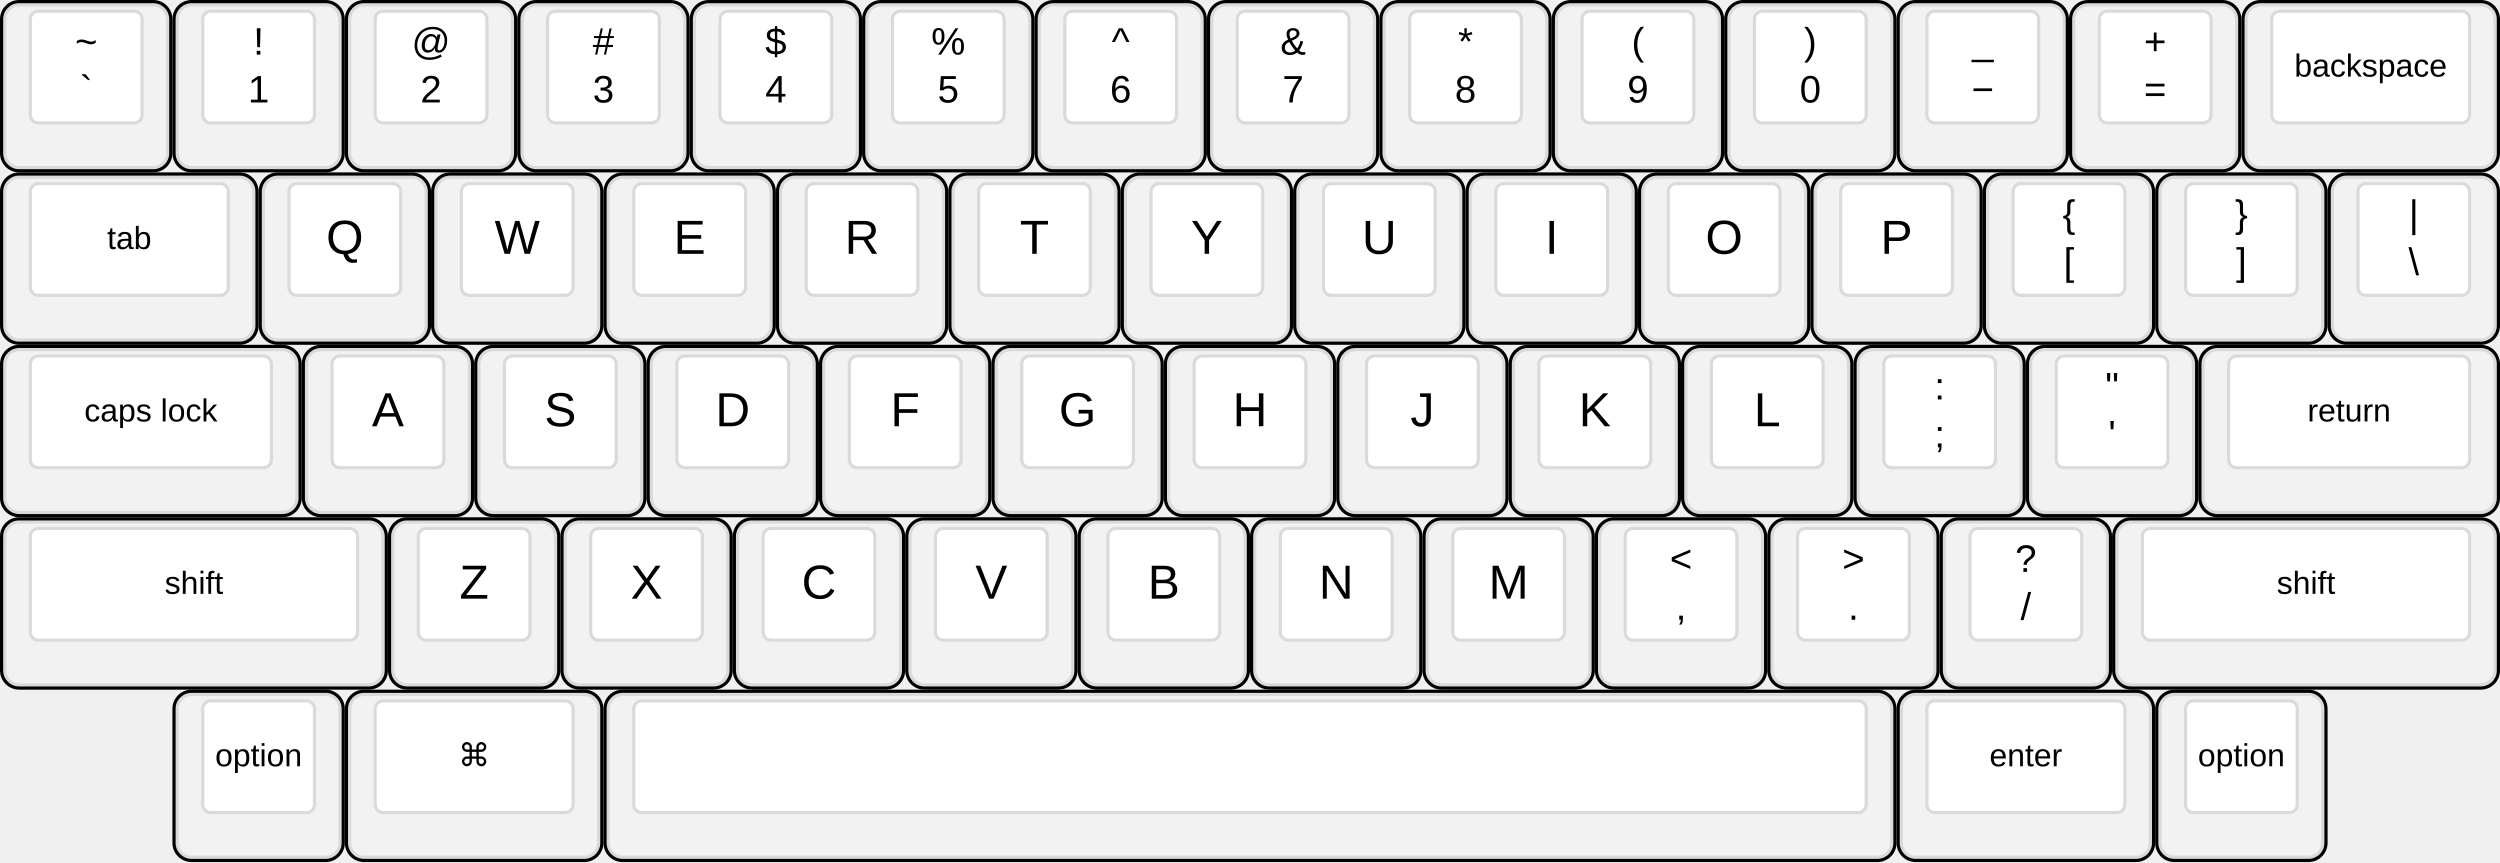
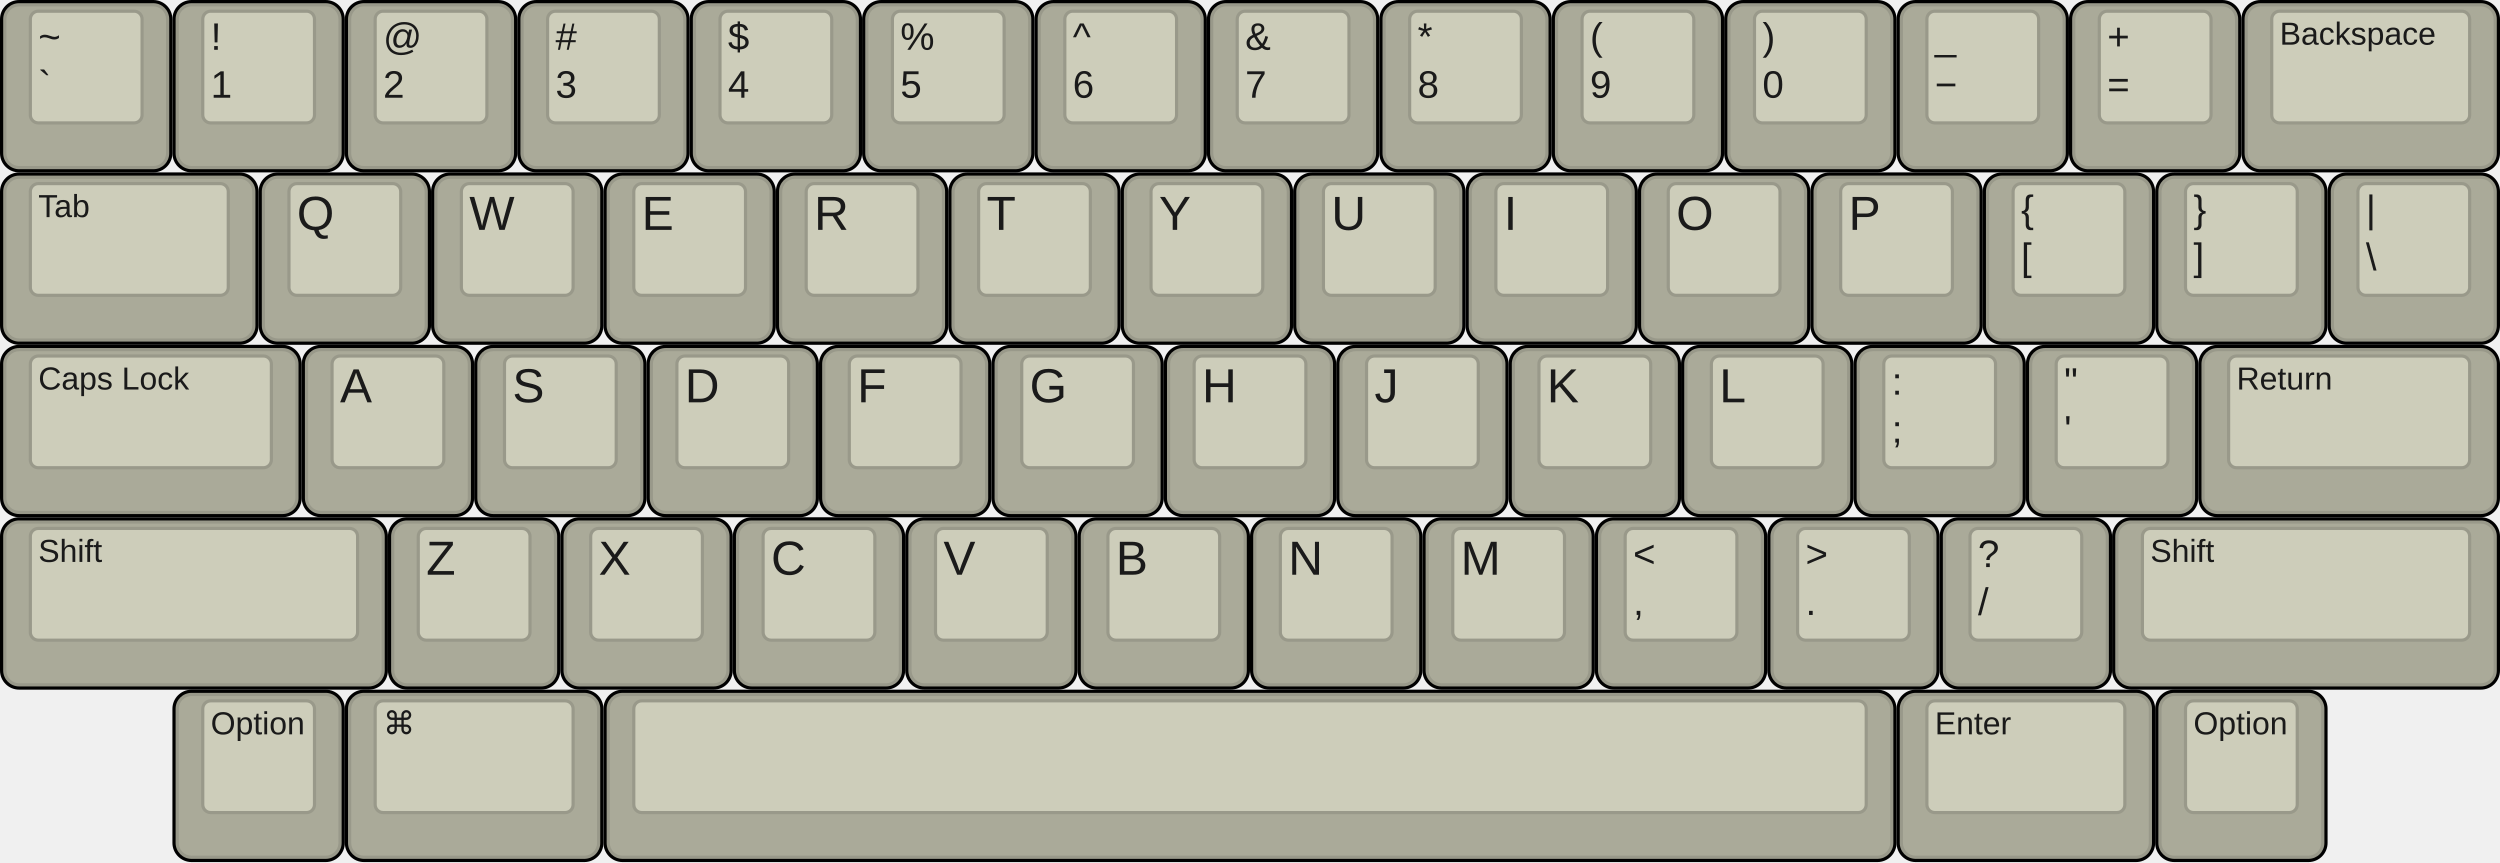
<svg xmlns="http://www.w3.org/2000/svg" xmlns:xlink="http://www.w3.org/1999/xlink" version="1.1" width="783" height="270" viewBox="0 -270 783 270">
  <defs>
    <g id="shape0">
      <path d="M 6 -54 C 2.686 -54 0 -51.314 0 -48 L 0 -6 C 0 -2.686 2.686 0 6 0 L 48 0 C 51.314 0 54 -2.686 54 -6 L 54 -48 C 54 -51.314 51.314 -54 48 -54 Z" fill="#000000" />
-       <path d="M 6 -53 C 3.239 -53 1 -50.761 1 -48 L 1 -6 C 1 -3.239 3.239 -1 6 -1 L 48 -1 C 50.761 -1 53 -3.239 53 -6 L 53 -48 C 53 -50.761 50.761 -53 48 -53 Z" fill="#dadada" />
-       <path d="M 6 -52 C 3.791 -52 2 -50.209 2 -48 L 2 -6 C 2 -3.791 3.791 -2 6 -2 L 48 -2 C 50.209 -2 52 -3.791 52 -6 L 52 -48 C 52 -50.209 50.209 -52 48 -52 Z" fill="#f2f2f2" />
-       <path d="M 12 -51 C 10.343 -51 9 -49.657 9 -48 L 9 -18 C 9 -16.343 10.343 -15 12 -15 L 42 -15 C 43.657 -15 45 -16.343 45 -18 L 45 -48 C 45 -49.657 43.657 -51 42 -51 Z" fill="#dadada" />
-       <path d="M 12 -50 C 10.895 -50 10 -49.105 10 -48 L 10 -18 C 10 -16.895 10.895 -16 12 -16 L 42 -16 C 43.105 -16 44 -16.895 44 -18 L 44 -48 C 44 -49.105 43.105 -50 42 -50 Z" fill="#ffffff" />
+       <path d="M 6 -53 C 3.239 -53 1 -50.761 1 -48 L 1 -6 C 1 -3.239 3.239 -1 6 -1 L 48 -1 C 50.761 -1 53 -3.239 53 -6 L 53 -48 C 53 -50.761 50.761 -53 48 -53 Z" fill="#99998a" />
+       <path d="M 6 -52 C 3.791 -52 2 -50.209 2 -48 L 2 -6 C 2 -3.791 3.791 -2 6 -2 L 48 -2 C 50.209 -2 52 -3.791 52 -6 L 52 -48 C 52 -50.209 50.209 -52 48 -52 Z" fill="#aaaa99" />
+       <path d="M 12 -51 C 10.343 -51 9 -49.657 9 -48 L 9 -18 C 9 -16.343 10.343 -15 12 -15 L 42 -15 C 43.657 -15 45 -16.343 45 -18 L 45 -48 C 45 -49.657 43.657 -51 42 -51 Z" fill="#99998a" />
+       <path d="M 12 -50 C 10.895 -50 10 -49.105 10 -48 L 10 -18 C 10 -16.895 10.895 -16 12 -16 L 42 -16 C 43.105 -16 44 -16.895 44 -18 L 44 -48 C 44 -49.105 43.105 -50 42 -50 Z" fill="#cdcdba" />
    </g>
    <g id="shape1">
      <path d="M 6 -54 C 2.686 -54 0 -51.314 0 -48 L 0 -6 C 0 -2.686 2.686 0 6 0 L 75 0 C 78.314 0 81 -2.686 81 -6 L 81 -48 C 81 -51.314 78.314 -54 75 -54 Z" fill="#000000" />
-       <path d="M 6 -53 C 3.239 -53 1 -50.761 1 -48 L 1 -6 C 1 -3.239 3.239 -1 6 -1 L 75 -1 C 77.761 -1 80 -3.239 80 -6 L 80 -48 C 80 -50.761 77.761 -53 75 -53 Z" fill="#dadada" />
-       <path d="M 6 -52 C 3.791 -52 2 -50.209 2 -48 L 2 -6 C 2 -3.791 3.791 -2 6 -2 L 75 -2 C 77.209 -2 79 -3.791 79 -6 L 79 -48 C 79 -50.209 77.209 -52 75 -52 Z" fill="#f2f2f2" />
-       <path d="M 12 -51 C 10.343 -51 9 -49.657 9 -48 L 9 -18 C 9 -16.343 10.343 -15 12 -15 L 69 -15 C 70.657 -15 72 -16.343 72 -18 L 72 -48 C 72 -49.657 70.657 -51 69 -51 Z" fill="#dadada" />
-       <path d="M 12 -50 C 10.895 -50 10 -49.105 10 -48 L 10 -18 C 10 -16.895 10.895 -16 12 -16 L 69 -16 C 70.105 -16 71 -16.895 71 -18 L 71 -48 C 71 -49.105 70.105 -50 69 -50 Z" fill="#ffffff" />
+       <path d="M 6 -53 C 3.239 -53 1 -50.761 1 -48 L 1 -6 C 1 -3.239 3.239 -1 6 -1 L 75 -1 C 77.761 -1 80 -3.239 80 -6 L 80 -48 C 80 -50.761 77.761 -53 75 -53 Z" fill="#99998a" />
+       <path d="M 6 -52 C 3.791 -52 2 -50.209 2 -48 L 2 -6 C 2 -3.791 3.791 -2 6 -2 L 75 -2 C 77.209 -2 79 -3.791 79 -6 L 79 -48 C 79 -50.209 77.209 -52 75 -52 Z" fill="#aaaa99" />
+       <path d="M 12 -51 C 10.343 -51 9 -49.657 9 -48 L 9 -18 C 9 -16.343 10.343 -15 12 -15 L 69 -15 C 70.657 -15 72 -16.343 72 -18 L 72 -48 C 72 -49.657 70.657 -51 69 -51 Z" fill="#99998a" />
+       <path d="M 12 -50 C 10.895 -50 10 -49.105 10 -48 L 10 -18 C 10 -16.895 10.895 -16 12 -16 L 69 -16 C 70.105 -16 71 -16.895 71 -18 L 71 -48 C 71 -49.105 70.105 -50 69 -50 Z" fill="#cdcdba" />
    </g>
    <g id="shape2">
      <path d="M 6 -54 C 2.686 -54 0 -51.314 0 -48 L 0 -6 C 0 -2.686 2.686 0 6 0 L 399 0 C 402.314 0 405 -2.686 405 -6 L 405 -48 C 405 -51.314 402.314 -54 399 -54 Z" fill="#000000" />
-       <path d="M 6 -53 C 3.239 -53 1 -50.761 1 -48 L 1 -6 C 1 -3.239 3.239 -1 6 -1 L 399 -1 C 401.761 -1 404 -3.239 404 -6 L 404 -48 C 404 -50.761 401.761 -53 399 -53 Z" fill="#dadada" />
-       <path d="M 6 -52 C 3.791 -52 2 -50.209 2 -48 L 2 -6 C 2 -3.791 3.791 -2 6 -2 L 399 -2 C 401.209 -2 403 -3.791 403 -6 L 403 -48 C 403 -50.209 401.209 -52 399 -52 Z" fill="#f2f2f2" />
-       <path d="M 12 -51 C 10.343 -51 9 -49.657 9 -48 L 9 -18 C 9 -16.343 10.343 -15 12 -15 L 393 -15 C 394.657 -15 396 -16.343 396 -18 L 396 -48 C 396 -49.657 394.657 -51 393 -51 Z" fill="#dadada" />
-       <path d="M 12 -50 C 10.895 -50 10 -49.105 10 -48 L 10 -18 C 10 -16.895 10.895 -16 12 -16 L 393 -16 C 394.105 -16 395 -16.895 395 -18 L 395 -48 C 395 -49.105 394.105 -50 393 -50 Z" fill="#ffffff" />
+       <path d="M 6 -53 C 3.239 -53 1 -50.761 1 -48 L 1 -6 C 1 -3.239 3.239 -1 6 -1 L 399 -1 C 401.761 -1 404 -3.239 404 -6 L 404 -48 C 404 -50.761 401.761 -53 399 -53 Z" fill="#99998a" />
+       <path d="M 6 -52 C 3.791 -52 2 -50.209 2 -48 L 2 -6 C 2 -3.791 3.791 -2 6 -2 L 399 -2 C 401.209 -2 403 -3.791 403 -6 L 403 -48 C 403 -50.209 401.209 -52 399 -52 Z" fill="#aaaa99" />
+       <path d="M 12 -51 C 10.343 -51 9 -49.657 9 -48 L 9 -18 C 9 -16.343 10.343 -15 12 -15 L 393 -15 C 394.657 -15 396 -16.343 396 -18 L 396 -48 C 396 -49.657 394.657 -51 393 -51 Z" fill="#99998a" />
+       <path d="M 12 -50 C 10.895 -50 10 -49.105 10 -48 L 10 -18 C 10 -16.895 10.895 -16 12 -16 L 393 -16 C 394.105 -16 395 -16.895 395 -18 L 395 -48 C 395 -49.105 394.105 -50 393 -50 Z" fill="#cdcdba" />
    </g>
    <g id="shape3">
      <path d="M 6 -54 C 2.686 -54 0 -51.314 0 -48 L 0 -6 C 0 -2.686 2.686 0 6 0 L 115.5 0 C 118.814 0 121.5 -2.686 121.5 -6 L 121.5 -48 C 121.5 -51.314 118.814 -54 115.5 -54 Z" fill="#000000" />
-       <path d="M 6 -53 C 3.239 -53 1 -50.761 1 -48 L 1 -6 C 1 -3.239 3.239 -1 6 -1 L 115.5 -1 C 118.261 -1 120.5 -3.239 120.5 -6 L 120.5 -48 C 120.5 -50.761 118.261 -53 115.5 -53 Z" fill="#dadada" />
-       <path d="M 6 -52 C 3.791 -52 2 -50.209 2 -48 L 2 -6 C 2 -3.791 3.791 -2 6 -2 L 115.5 -2 C 117.709 -2 119.5 -3.791 119.5 -6 L 119.5 -48 C 119.5 -50.209 117.709 -52 115.5 -52 Z" fill="#f2f2f2" />
-       <path d="M 12 -51 C 10.343 -51 9 -49.657 9 -48 L 9 -18 C 9 -16.343 10.343 -15 12 -15 L 109.5 -15 C 111.157 -15 112.5 -16.343 112.5 -18 L 112.5 -48 C 112.5 -49.657 111.157 -51 109.5 -51 Z" fill="#dadada" />
-       <path d="M 12 -50 C 10.895 -50 10 -49.105 10 -48 L 10 -18 C 10 -16.895 10.895 -16 12 -16 L 109.5 -16 C 110.605 -16 111.5 -16.895 111.5 -18 L 111.5 -48 C 111.5 -49.105 110.605 -50 109.5 -50 Z" fill="#ffffff" />
+       <path d="M 6 -53 C 3.239 -53 1 -50.761 1 -48 L 1 -6 C 1 -3.239 3.239 -1 6 -1 L 115.5 -1 C 118.261 -1 120.5 -3.239 120.5 -6 L 120.5 -48 C 120.5 -50.761 118.261 -53 115.5 -53 Z" fill="#99998a" />
+       <path d="M 6 -52 C 3.791 -52 2 -50.209 2 -48 L 2 -6 C 2 -3.791 3.791 -2 6 -2 L 115.5 -2 C 117.709 -2 119.5 -3.791 119.5 -6 L 119.5 -48 C 119.5 -50.209 117.709 -52 115.5 -52 Z" fill="#aaaa99" />
+       <path d="M 12 -51 C 10.343 -51 9 -49.657 9 -48 L 9 -18 C 9 -16.343 10.343 -15 12 -15 L 109.5 -15 C 111.157 -15 112.5 -16.343 112.5 -18 L 112.5 -48 C 112.5 -49.657 111.157 -51 109.5 -51 Z" fill="#99998a" />
+       <path d="M 12 -50 C 10.895 -50 10 -49.105 10 -48 L 10 -18 C 10 -16.895 10.895 -16 12 -16 L 109.5 -16 C 110.605 -16 111.5 -16.895 111.5 -18 L 111.5 -48 C 111.5 -49.105 110.605 -50 109.5 -50 Z" fill="#cdcdba" />
    </g>
    <g id="shape4">
      <path d="M 6 -54 C 2.686 -54 0 -51.314 0 -48 L 0 -6 C 0 -2.686 2.686 0 6 0 L 88.5 0 C 91.814 0 94.5 -2.686 94.5 -6 L 94.5 -48 C 94.5 -51.314 91.814 -54 88.5 -54 Z" fill="#000000" />
-       <path d="M 6 -53 C 3.239 -53 1 -50.761 1 -48 L 1 -6 C 1 -3.239 3.239 -1 6 -1 L 88.5 -1 C 91.261 -1 93.5 -3.239 93.5 -6 L 93.5 -48 C 93.5 -50.761 91.261 -53 88.5 -53 Z" fill="#dadada" />
-       <path d="M 6 -52 C 3.791 -52 2 -50.209 2 -48 L 2 -6 C 2 -3.791 3.791 -2 6 -2 L 88.5 -2 C 90.709 -2 92.5 -3.791 92.5 -6 L 92.5 -48 C 92.5 -50.209 90.709 -52 88.5 -52 Z" fill="#f2f2f2" />
-       <path d="M 12 -51 C 10.343 -51 9 -49.657 9 -48 L 9 -18 C 9 -16.343 10.343 -15 12 -15 L 82.5 -15 C 84.157 -15 85.5 -16.343 85.5 -18 L 85.5 -48 C 85.5 -49.657 84.157 -51 82.5 -51 Z" fill="#dadada" />
-       <path d="M 12 -50 C 10.895 -50 10 -49.105 10 -48 L 10 -18 C 10 -16.895 10.895 -16 12 -16 L 82.5 -16 C 83.605 -16 84.5 -16.895 84.5 -18 L 84.5 -48 C 84.5 -49.105 83.605 -50 82.5 -50 Z" fill="#ffffff" />
+       <path d="M 6 -53 C 3.239 -53 1 -50.761 1 -48 L 1 -6 C 1 -3.239 3.239 -1 6 -1 L 88.5 -1 C 91.261 -1 93.5 -3.239 93.5 -6 L 93.5 -48 C 93.5 -50.761 91.261 -53 88.5 -53 Z" fill="#99998a" />
+       <path d="M 6 -52 C 3.791 -52 2 -50.209 2 -48 L 2 -6 C 2 -3.791 3.791 -2 6 -2 L 88.5 -2 C 90.709 -2 92.5 -3.791 92.5 -6 L 92.5 -48 C 92.5 -50.209 90.709 -52 88.5 -52 Z" fill="#aaaa99" />
+       <path d="M 12 -51 C 10.343 -51 9 -49.657 9 -48 L 9 -18 C 9 -16.343 10.343 -15 12 -15 L 82.5 -15 C 84.157 -15 85.5 -16.343 85.5 -18 L 85.5 -48 C 85.5 -49.657 84.157 -51 82.5 -51 Z" fill="#99998a" />
+       <path d="M 12 -50 C 10.895 -50 10 -49.105 10 -48 L 10 -18 C 10 -16.895 10.895 -16 12 -16 L 82.5 -16 C 83.605 -16 84.5 -16.895 84.5 -18 L 84.5 -48 C 84.5 -49.105 83.605 -50 82.5 -50 Z" fill="#cdcdba" />
    </g>
  </defs>
  <g class="keyboard">
    <g class="key">
      <use xlink:href="#shape0" transform="translate(54 0)" />
-       <text x="81" y="-30" text-anchor="middle" font-family="Arial" font-size="10" fill="#000000">option</text>
+       <text x="66" y="-40" text-anchor="start" font-family="Arial" font-size="10" fill="#1a1a1a">Option</text>
    </g>
    <g class="key">
      <use xlink:href="#shape1" transform="translate(108 0)" />
-       <text x="148.5" y="-30" text-anchor="middle" font-family="Arial" font-size="10" fill="#000000">⌘</text>
+       <text x="120" y="-40" text-anchor="start" font-family="Arial" font-size="10" fill="#1a1a1a">⌘</text>
    </g>
    <g class="key">
      <use xlink:href="#shape2" transform="translate(189 0)" />
    </g>
    <g class="key">
      <use xlink:href="#shape1" transform="translate(594 0)" />
-       <text x="634.5" y="-30" text-anchor="middle" font-family="Arial" font-size="10" fill="#000000">enter</text>
+       <text x="606" y="-40" text-anchor="start" font-family="Arial" font-size="10" fill="#1a1a1a">Enter</text>
    </g>
    <g class="key">
      <use xlink:href="#shape0" transform="translate(675 0)" />
-       <text x="702" y="-30" text-anchor="middle" font-family="Arial" font-size="10" fill="#000000">option</text>
+       <text x="687" y="-40" text-anchor="start" font-family="Arial" font-size="10" fill="#1a1a1a">Option</text>
    </g>
    <g class="key">
      <use xlink:href="#shape3" transform="translate(0 -54)" />
-       <text x="60.75" y="-84" text-anchor="middle" font-family="Arial" font-size="10" fill="#000000">shift</text>
+       <text x="12" y="-94" text-anchor="start" font-family="Arial" font-size="10" fill="#1a1a1a">Shift</text>
    </g>
    <g class="key">
      <use xlink:href="#shape0" transform="translate(121.5 -54)" />
-       <text x="148.5" y="-82.5" text-anchor="middle" font-family="Arial" font-size="15" fill="#000000">Z</text>
+       <text x="133.5" y="-90" text-anchor="start" font-family="Arial" font-size="15" fill="#1a1a1a">Z</text>
    </g>
    <g class="key">
      <use xlink:href="#shape0" transform="translate(175.5 -54)" />
-       <text x="202.5" y="-82.5" text-anchor="middle" font-family="Arial" font-size="15" fill="#000000">X</text>
+       <text x="187.5" y="-90" text-anchor="start" font-family="Arial" font-size="15" fill="#1a1a1a">X</text>
    </g>
    <g class="key">
      <use xlink:href="#shape0" transform="translate(229.5 -54)" />
-       <text x="256.5" y="-82.5" text-anchor="middle" font-family="Arial" font-size="15" fill="#000000">C</text>
+       <text x="241.5" y="-90" text-anchor="start" font-family="Arial" font-size="15" fill="#1a1a1a">C</text>
    </g>
    <g class="key">
      <use xlink:href="#shape0" transform="translate(283.5 -54)" />
-       <text x="310.5" y="-82.5" text-anchor="middle" font-family="Arial" font-size="15" fill="#000000">V</text>
+       <text x="295.5" y="-90" text-anchor="start" font-family="Arial" font-size="15" fill="#1a1a1a">V</text>
    </g>
    <g class="key">
      <use xlink:href="#shape0" transform="translate(337.5 -54)" />
-       <text x="364.5" y="-82.5" text-anchor="middle" font-family="Arial" font-size="15" fill="#000000">B</text>
+       <text x="349.5" y="-90" text-anchor="start" font-family="Arial" font-size="15" fill="#1a1a1a">B</text>
    </g>
    <g class="key">
      <use xlink:href="#shape0" transform="translate(391.5 -54)" />
-       <text x="418.5" y="-82.5" text-anchor="middle" font-family="Arial" font-size="15" fill="#000000">N</text>
+       <text x="403.5" y="-90" text-anchor="start" font-family="Arial" font-size="15" fill="#1a1a1a">N</text>
    </g>
    <g class="key">
      <use xlink:href="#shape0" transform="translate(445.5 -54)" />
-       <text x="472.5" y="-82.5" text-anchor="middle" font-family="Arial" font-size="15" fill="#000000">M</text>
+       <text x="457.5" y="-90" text-anchor="start" font-family="Arial" font-size="15" fill="#1a1a1a">M</text>
    </g>
    <g class="key">
      <use xlink:href="#shape0" transform="translate(499.5 -54)" />
-       <text x="526.5" y="-75.9" text-anchor="middle" font-family="Arial" font-size="12" fill="#000000">,</text>
-       <text x="526.5" y="-90.9" text-anchor="middle" font-family="Arial" font-size="12" fill="#000000">&lt;</text>
+       <text x="511.5" y="-77.4" text-anchor="start" font-family="Arial" font-size="12" fill="#1a1a1a">,</text>
+       <text x="511.5" y="-92.4" text-anchor="start" font-family="Arial" font-size="12" fill="#1a1a1a">&lt;</text>
    </g>
    <g class="key">
      <use xlink:href="#shape0" transform="translate(553.5 -54)" />
-       <text x="580.5" y="-75.9" text-anchor="middle" font-family="Arial" font-size="12" fill="#000000">.</text>
-       <text x="580.5" y="-90.9" text-anchor="middle" font-family="Arial" font-size="12" fill="#000000">&gt;</text>
+       <text x="565.5" y="-77.4" text-anchor="start" font-family="Arial" font-size="12" fill="#1a1a1a">.</text>
+       <text x="565.5" y="-92.4" text-anchor="start" font-family="Arial" font-size="12" fill="#1a1a1a">&gt;</text>
    </g>
    <g class="key">
      <use xlink:href="#shape0" transform="translate(607.5 -54)" />
-       <text x="634.5" y="-75.9" text-anchor="middle" font-family="Arial" font-size="12" fill="#000000">/</text>
-       <text x="634.5" y="-90.9" text-anchor="middle" font-family="Arial" font-size="12" fill="#000000">?</text>
+       <text x="619.5" y="-77.4" text-anchor="start" font-family="Arial" font-size="12" fill="#1a1a1a">/</text>
+       <text x="619.5" y="-92.4" text-anchor="start" font-family="Arial" font-size="12" fill="#1a1a1a">?</text>
    </g>
    <g class="key">
      <use xlink:href="#shape3" transform="translate(661.5 -54)" />
-       <text x="722.25" y="-84" text-anchor="middle" font-family="Arial" font-size="10" fill="#000000">shift</text>
+       <text x="673.5" y="-94" text-anchor="start" font-family="Arial" font-size="10" fill="#1a1a1a">Shift</text>
    </g>
    <g class="key">
      <use xlink:href="#shape4" transform="translate(0 -108)" />
-       <text x="47.25" y="-138" text-anchor="middle" font-family="Arial" font-size="10" fill="#000000">caps lock</text>
+       <text x="12" y="-148" text-anchor="start" font-family="Arial" font-size="10" fill="#1a1a1a">Caps Lock</text>
    </g>
    <g class="key">
      <use xlink:href="#shape0" transform="translate(94.5 -108)" />
-       <text x="121.5" y="-136.5" text-anchor="middle" font-family="Arial" font-size="15" fill="#000000">A</text>
+       <text x="106.5" y="-144" text-anchor="start" font-family="Arial" font-size="15" fill="#1a1a1a">A</text>
    </g>
    <g class="key">
      <use xlink:href="#shape0" transform="translate(148.5 -108)" />
-       <text x="175.5" y="-136.5" text-anchor="middle" font-family="Arial" font-size="15" fill="#000000">S</text>
+       <text x="160.5" y="-144" text-anchor="start" font-family="Arial" font-size="15" fill="#1a1a1a">S</text>
    </g>
    <g class="key">
      <use xlink:href="#shape0" transform="translate(202.5 -108)" />
-       <text x="229.5" y="-136.5" text-anchor="middle" font-family="Arial" font-size="15" fill="#000000">D</text>
+       <text x="214.5" y="-144" text-anchor="start" font-family="Arial" font-size="15" fill="#1a1a1a">D</text>
    </g>
    <g class="key">
      <use xlink:href="#shape0" transform="translate(256.5 -108)" />
-       <text x="283.5" y="-136.5" text-anchor="middle" font-family="Arial" font-size="15" fill="#000000">F</text>
+       <text x="268.5" y="-144" text-anchor="start" font-family="Arial" font-size="15" fill="#1a1a1a">F</text>
    </g>
    <g class="key">
      <use xlink:href="#shape0" transform="translate(310.5 -108)" />
-       <text x="337.5" y="-136.5" text-anchor="middle" font-family="Arial" font-size="15" fill="#000000">G</text>
+       <text x="322.5" y="-144" text-anchor="start" font-family="Arial" font-size="15" fill="#1a1a1a">G</text>
    </g>
    <g class="key">
      <use xlink:href="#shape0" transform="translate(364.5 -108)" />
-       <text x="391.5" y="-136.5" text-anchor="middle" font-family="Arial" font-size="15" fill="#000000">H</text>
+       <text x="376.5" y="-144" text-anchor="start" font-family="Arial" font-size="15" fill="#1a1a1a">H</text>
    </g>
    <g class="key">
      <use xlink:href="#shape0" transform="translate(418.5 -108)" />
-       <text x="445.5" y="-136.5" text-anchor="middle" font-family="Arial" font-size="15" fill="#000000">J</text>
+       <text x="430.5" y="-144" text-anchor="start" font-family="Arial" font-size="15" fill="#1a1a1a">J</text>
    </g>
    <g class="key">
      <use xlink:href="#shape0" transform="translate(472.5 -108)" />
-       <text x="499.5" y="-136.5" text-anchor="middle" font-family="Arial" font-size="15" fill="#000000">K</text>
+       <text x="484.5" y="-144" text-anchor="start" font-family="Arial" font-size="15" fill="#1a1a1a">K</text>
    </g>
    <g class="key">
      <use xlink:href="#shape0" transform="translate(526.5 -108)" />
-       <text x="553.5" y="-136.5" text-anchor="middle" font-family="Arial" font-size="15" fill="#000000">L</text>
+       <text x="538.5" y="-144" text-anchor="start" font-family="Arial" font-size="15" fill="#1a1a1a">L</text>
    </g>
    <g class="key">
      <use xlink:href="#shape0" transform="translate(580.5 -108)" />
-       <text x="607.5" y="-129.9" text-anchor="middle" font-family="Arial" font-size="12" fill="#000000">;</text>
-       <text x="607.5" y="-144.9" text-anchor="middle" font-family="Arial" font-size="12" fill="#000000">:</text>
+       <text x="592.5" y="-131.4" text-anchor="start" font-family="Arial" font-size="12" fill="#1a1a1a">;</text>
+       <text x="592.5" y="-146.4" text-anchor="start" font-family="Arial" font-size="12" fill="#1a1a1a">:</text>
    </g>
    <g class="key">
      <use xlink:href="#shape0" transform="translate(634.5 -108)" />
-       <text x="661.5" y="-129.9" text-anchor="middle" font-family="Arial" font-size="12" fill="#000000">'</text>
-       <text x="661.5" y="-144.9" text-anchor="middle" font-family="Arial" font-size="12" fill="#000000">"</text>
+       <text x="646.5" y="-131.4" text-anchor="start" font-family="Arial" font-size="12" fill="#1a1a1a">'</text>
+       <text x="646.5" y="-146.4" text-anchor="start" font-family="Arial" font-size="12" fill="#1a1a1a">"</text>
    </g>
    <g class="key">
      <use xlink:href="#shape4" transform="translate(688.5 -108)" />
-       <text x="735.75" y="-138" text-anchor="middle" font-family="Arial" font-size="10" fill="#000000">return</text>
+       <text x="700.5" y="-148" text-anchor="start" font-family="Arial" font-size="10" fill="#1a1a1a">Return</text>
    </g>
    <g class="key">
      <use xlink:href="#shape1" transform="translate(0 -162)" />
-       <text x="40.5" y="-192" text-anchor="middle" font-family="Arial" font-size="10" fill="#000000">tab</text>
+       <text x="12" y="-202" text-anchor="start" font-family="Arial" font-size="10" fill="#1a1a1a">Tab</text>
    </g>
    <g class="key">
      <use xlink:href="#shape0" transform="translate(81 -162)" />
-       <text x="108" y="-190.5" text-anchor="middle" font-family="Arial" font-size="15" fill="#000000">Q</text>
+       <text x="93" y="-198" text-anchor="start" font-family="Arial" font-size="15" fill="#1a1a1a">Q</text>
    </g>
    <g class="key">
      <use xlink:href="#shape0" transform="translate(135 -162)" />
-       <text x="162" y="-190.5" text-anchor="middle" font-family="Arial" font-size="15" fill="#000000">W</text>
+       <text x="147" y="-198" text-anchor="start" font-family="Arial" font-size="15" fill="#1a1a1a">W</text>
    </g>
    <g class="key">
      <use xlink:href="#shape0" transform="translate(189 -162)" />
-       <text x="216" y="-190.5" text-anchor="middle" font-family="Arial" font-size="15" fill="#000000">E</text>
+       <text x="201" y="-198" text-anchor="start" font-family="Arial" font-size="15" fill="#1a1a1a">E</text>
    </g>
    <g class="key">
      <use xlink:href="#shape0" transform="translate(243 -162)" />
-       <text x="270" y="-190.5" text-anchor="middle" font-family="Arial" font-size="15" fill="#000000">R</text>
+       <text x="255" y="-198" text-anchor="start" font-family="Arial" font-size="15" fill="#1a1a1a">R</text>
    </g>
    <g class="key">
      <use xlink:href="#shape0" transform="translate(297 -162)" />
-       <text x="324" y="-190.5" text-anchor="middle" font-family="Arial" font-size="15" fill="#000000">T</text>
+       <text x="309" y="-198" text-anchor="start" font-family="Arial" font-size="15" fill="#1a1a1a">T</text>
    </g>
    <g class="key">
      <use xlink:href="#shape0" transform="translate(351 -162)" />
-       <text x="378" y="-190.5" text-anchor="middle" font-family="Arial" font-size="15" fill="#000000">Y</text>
+       <text x="363" y="-198" text-anchor="start" font-family="Arial" font-size="15" fill="#1a1a1a">Y</text>
    </g>
    <g class="key">
      <use xlink:href="#shape0" transform="translate(405 -162)" />
-       <text x="432" y="-190.5" text-anchor="middle" font-family="Arial" font-size="15" fill="#000000">U</text>
+       <text x="417" y="-198" text-anchor="start" font-family="Arial" font-size="15" fill="#1a1a1a">U</text>
    </g>
    <g class="key">
      <use xlink:href="#shape0" transform="translate(459 -162)" />
-       <text x="486" y="-190.5" text-anchor="middle" font-family="Arial" font-size="15" fill="#000000">I</text>
+       <text x="471" y="-198" text-anchor="start" font-family="Arial" font-size="15" fill="#1a1a1a">I</text>
    </g>
    <g class="key">
      <use xlink:href="#shape0" transform="translate(513 -162)" />
-       <text x="540" y="-190.5" text-anchor="middle" font-family="Arial" font-size="15" fill="#000000">O</text>
+       <text x="525" y="-198" text-anchor="start" font-family="Arial" font-size="15" fill="#1a1a1a">O</text>
    </g>
    <g class="key">
      <use xlink:href="#shape0" transform="translate(567 -162)" />
-       <text x="594" y="-190.5" text-anchor="middle" font-family="Arial" font-size="15" fill="#000000">P</text>
+       <text x="579" y="-198" text-anchor="start" font-family="Arial" font-size="15" fill="#1a1a1a">P</text>
    </g>
    <g class="key">
      <use xlink:href="#shape0" transform="translate(621 -162)" />
-       <text x="648" y="-183.9" text-anchor="middle" font-family="Arial" font-size="12" fill="#000000">[</text>
-       <text x="648" y="-198.9" text-anchor="middle" font-family="Arial" font-size="12" fill="#000000">{</text>
+       <text x="633" y="-185.4" text-anchor="start" font-family="Arial" font-size="12" fill="#1a1a1a">[</text>
+       <text x="633" y="-200.4" text-anchor="start" font-family="Arial" font-size="12" fill="#1a1a1a">{</text>
    </g>
    <g class="key">
      <use xlink:href="#shape0" transform="translate(675 -162)" />
-       <text x="702" y="-183.9" text-anchor="middle" font-family="Arial" font-size="12" fill="#000000">]</text>
-       <text x="702" y="-198.9" text-anchor="middle" font-family="Arial" font-size="12" fill="#000000">}</text>
+       <text x="687" y="-185.4" text-anchor="start" font-family="Arial" font-size="12" fill="#1a1a1a">]</text>
+       <text x="687" y="-200.4" text-anchor="start" font-family="Arial" font-size="12" fill="#1a1a1a">}</text>
    </g>
    <g class="key">
      <use xlink:href="#shape0" transform="translate(729 -162)" />
-       <text x="756" y="-183.9" text-anchor="middle" font-family="Arial" font-size="12" fill="#000000">\</text>
-       <text x="756" y="-198.9" text-anchor="middle" font-family="Arial" font-size="12" fill="#000000">|</text>
+       <text x="741" y="-185.4" text-anchor="start" font-family="Arial" font-size="12" fill="#1a1a1a">\</text>
+       <text x="741" y="-200.4" text-anchor="start" font-family="Arial" font-size="12" fill="#1a1a1a">|</text>
    </g>
    <g class="key">
      <use xlink:href="#shape0" transform="translate(0 -216)" />
-       <text x="27" y="-237.9" text-anchor="middle" font-family="Arial" font-size="12" fill="#000000">`</text>
-       <text x="27" y="-252.9" text-anchor="middle" font-family="Arial" font-size="12" fill="#000000">~</text>
+       <text x="12" y="-239.4" text-anchor="start" font-family="Arial" font-size="12" fill="#1a1a1a">`</text>
+       <text x="12" y="-254.4" text-anchor="start" font-family="Arial" font-size="12" fill="#1a1a1a">~</text>
    </g>
    <g class="key">
      <use xlink:href="#shape0" transform="translate(54 -216)" />
-       <text x="81" y="-237.9" text-anchor="middle" font-family="Arial" font-size="12" fill="#000000">1</text>
-       <text x="81" y="-252.9" text-anchor="middle" font-family="Arial" font-size="12" fill="#000000">!</text>
+       <text x="66" y="-239.4" text-anchor="start" font-family="Arial" font-size="12" fill="#1a1a1a">1</text>
+       <text x="66" y="-254.4" text-anchor="start" font-family="Arial" font-size="12" fill="#1a1a1a">!</text>
    </g>
    <g class="key">
      <use xlink:href="#shape0" transform="translate(108 -216)" />
-       <text x="135" y="-237.9" text-anchor="middle" font-family="Arial" font-size="12" fill="#000000">2</text>
-       <text x="135" y="-252.9" text-anchor="middle" font-family="Arial" font-size="12" fill="#000000">@</text>
+       <text x="120" y="-239.4" text-anchor="start" font-family="Arial" font-size="12" fill="#1a1a1a">2</text>
+       <text x="120" y="-254.4" text-anchor="start" font-family="Arial" font-size="12" fill="#1a1a1a">@</text>
    </g>
    <g class="key">
      <use xlink:href="#shape0" transform="translate(162 -216)" />
-       <text x="189" y="-237.9" text-anchor="middle" font-family="Arial" font-size="12" fill="#000000">3</text>
-       <text x="189" y="-252.9" text-anchor="middle" font-family="Arial" font-size="12" fill="#000000">#</text>
+       <text x="174" y="-239.4" text-anchor="start" font-family="Arial" font-size="12" fill="#1a1a1a">3</text>
+       <text x="174" y="-254.4" text-anchor="start" font-family="Arial" font-size="12" fill="#1a1a1a">#</text>
    </g>
    <g class="key">
      <use xlink:href="#shape0" transform="translate(216 -216)" />
-       <text x="243" y="-237.9" text-anchor="middle" font-family="Arial" font-size="12" fill="#000000">4</text>
-       <text x="243" y="-252.9" text-anchor="middle" font-family="Arial" font-size="12" fill="#000000">$</text>
+       <text x="228" y="-239.4" text-anchor="start" font-family="Arial" font-size="12" fill="#1a1a1a">4</text>
+       <text x="228" y="-254.4" text-anchor="start" font-family="Arial" font-size="12" fill="#1a1a1a">$</text>
    </g>
    <g class="key">
      <use xlink:href="#shape0" transform="translate(270 -216)" />
-       <text x="297" y="-237.9" text-anchor="middle" font-family="Arial" font-size="12" fill="#000000">5</text>
-       <text x="297" y="-252.9" text-anchor="middle" font-family="Arial" font-size="12" fill="#000000">%</text>
+       <text x="282" y="-239.4" text-anchor="start" font-family="Arial" font-size="12" fill="#1a1a1a">5</text>
+       <text x="282" y="-254.4" text-anchor="start" font-family="Arial" font-size="12" fill="#1a1a1a">%</text>
    </g>
    <g class="key">
      <use xlink:href="#shape0" transform="translate(324 -216)" />
-       <text x="351" y="-237.9" text-anchor="middle" font-family="Arial" font-size="12" fill="#000000">6</text>
-       <text x="351" y="-252.9" text-anchor="middle" font-family="Arial" font-size="12" fill="#000000">^</text>
+       <text x="336" y="-239.4" text-anchor="start" font-family="Arial" font-size="12" fill="#1a1a1a">6</text>
+       <text x="336" y="-254.4" text-anchor="start" font-family="Arial" font-size="12" fill="#1a1a1a">^</text>
    </g>
    <g class="key">
      <use xlink:href="#shape0" transform="translate(378 -216)" />
-       <text x="405" y="-237.9" text-anchor="middle" font-family="Arial" font-size="12" fill="#000000">7</text>
-       <text x="405" y="-252.9" text-anchor="middle" font-family="Arial" font-size="12" fill="#000000">&amp;</text>
+       <text x="390" y="-239.4" text-anchor="start" font-family="Arial" font-size="12" fill="#1a1a1a">7</text>
+       <text x="390" y="-254.4" text-anchor="start" font-family="Arial" font-size="12" fill="#1a1a1a">&amp;</text>
    </g>
    <g class="key">
      <use xlink:href="#shape0" transform="translate(432 -216)" />
-       <text x="459" y="-237.9" text-anchor="middle" font-family="Arial" font-size="12" fill="#000000">8</text>
-       <text x="459" y="-252.9" text-anchor="middle" font-family="Arial" font-size="12" fill="#000000">*</text>
+       <text x="444" y="-239.4" text-anchor="start" font-family="Arial" font-size="12" fill="#1a1a1a">8</text>
+       <text x="444" y="-254.4" text-anchor="start" font-family="Arial" font-size="12" fill="#1a1a1a">*</text>
    </g>
    <g class="key">
      <use xlink:href="#shape0" transform="translate(486 -216)" />
-       <text x="513" y="-237.9" text-anchor="middle" font-family="Arial" font-size="12" fill="#000000">9</text>
-       <text x="513" y="-252.9" text-anchor="middle" font-family="Arial" font-size="12" fill="#000000">(</text>
+       <text x="498" y="-239.4" text-anchor="start" font-family="Arial" font-size="12" fill="#1a1a1a">9</text>
+       <text x="498" y="-254.4" text-anchor="start" font-family="Arial" font-size="12" fill="#1a1a1a">(</text>
    </g>
    <g class="key">
      <use xlink:href="#shape0" transform="translate(540 -216)" />
-       <text x="567" y="-237.9" text-anchor="middle" font-family="Arial" font-size="12" fill="#000000">0</text>
-       <text x="567" y="-252.9" text-anchor="middle" font-family="Arial" font-size="12" fill="#000000">)</text>
+       <text x="552" y="-239.4" text-anchor="start" font-family="Arial" font-size="12" fill="#1a1a1a">0</text>
+       <text x="552" y="-254.4" text-anchor="start" font-family="Arial" font-size="12" fill="#1a1a1a">)</text>
    </g>
    <g class="key">
      <use xlink:href="#shape0" transform="translate(594 -216)" />
-       <text x="621" y="-237.9" text-anchor="middle" font-family="Arial" font-size="12" fill="#000000">−</text>
-       <text x="621" y="-252.9" text-anchor="middle" font-family="Arial" font-size="12" fill="#000000">_</text>
+       <text x="606" y="-239.4" text-anchor="start" font-family="Arial" font-size="12" fill="#1a1a1a">−</text>
+       <text x="606" y="-254.4" text-anchor="start" font-family="Arial" font-size="12" fill="#1a1a1a">_</text>
    </g>
    <g class="key">
      <use xlink:href="#shape0" transform="translate(648 -216)" />
-       <text x="675" y="-237.9" text-anchor="middle" font-family="Arial" font-size="12" fill="#000000">=</text>
-       <text x="675" y="-252.9" text-anchor="middle" font-family="Arial" font-size="12" fill="#000000">+</text>
+       <text x="660" y="-239.4" text-anchor="start" font-family="Arial" font-size="12" fill="#1a1a1a">=</text>
+       <text x="660" y="-254.4" text-anchor="start" font-family="Arial" font-size="12" fill="#1a1a1a">+</text>
    </g>
    <g class="key">
      <use xlink:href="#shape1" transform="translate(702 -216)" />
-       <text x="742.5" y="-246" text-anchor="middle" font-family="Arial" font-size="10" fill="#000000">backspace</text>
+       <text x="714" y="-256" text-anchor="start" font-family="Arial" font-size="10" fill="#1a1a1a">Backspace</text>
    </g>
  </g>
</svg>
